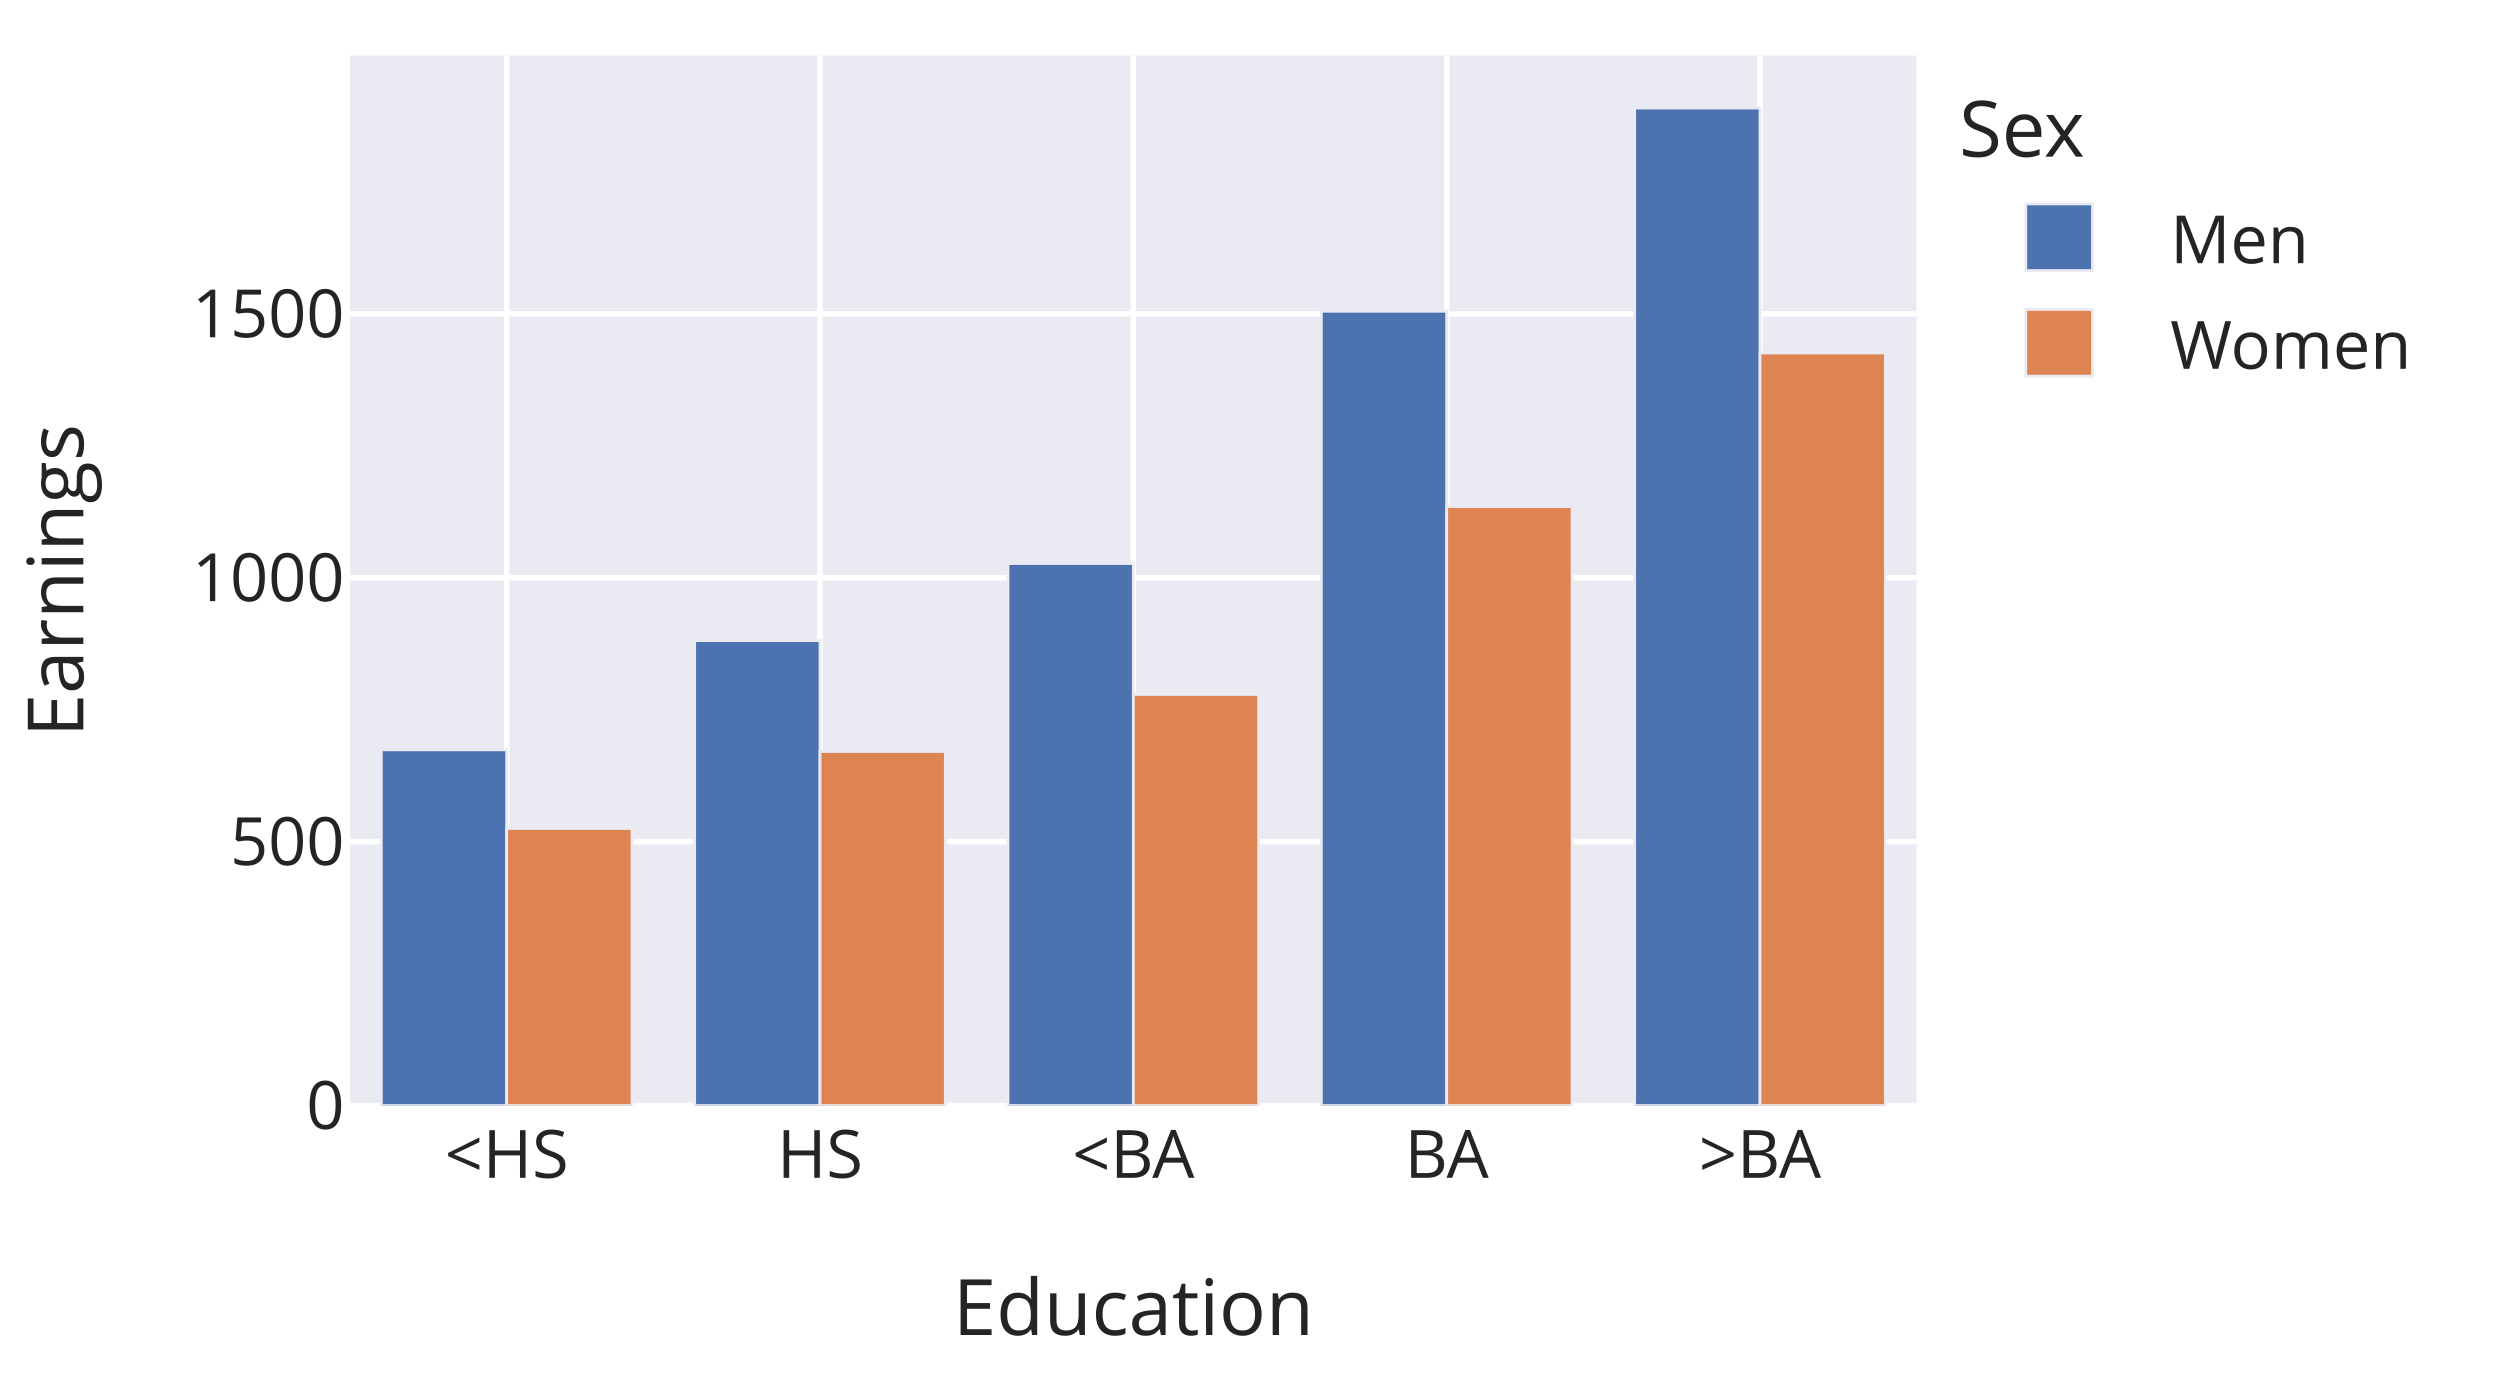
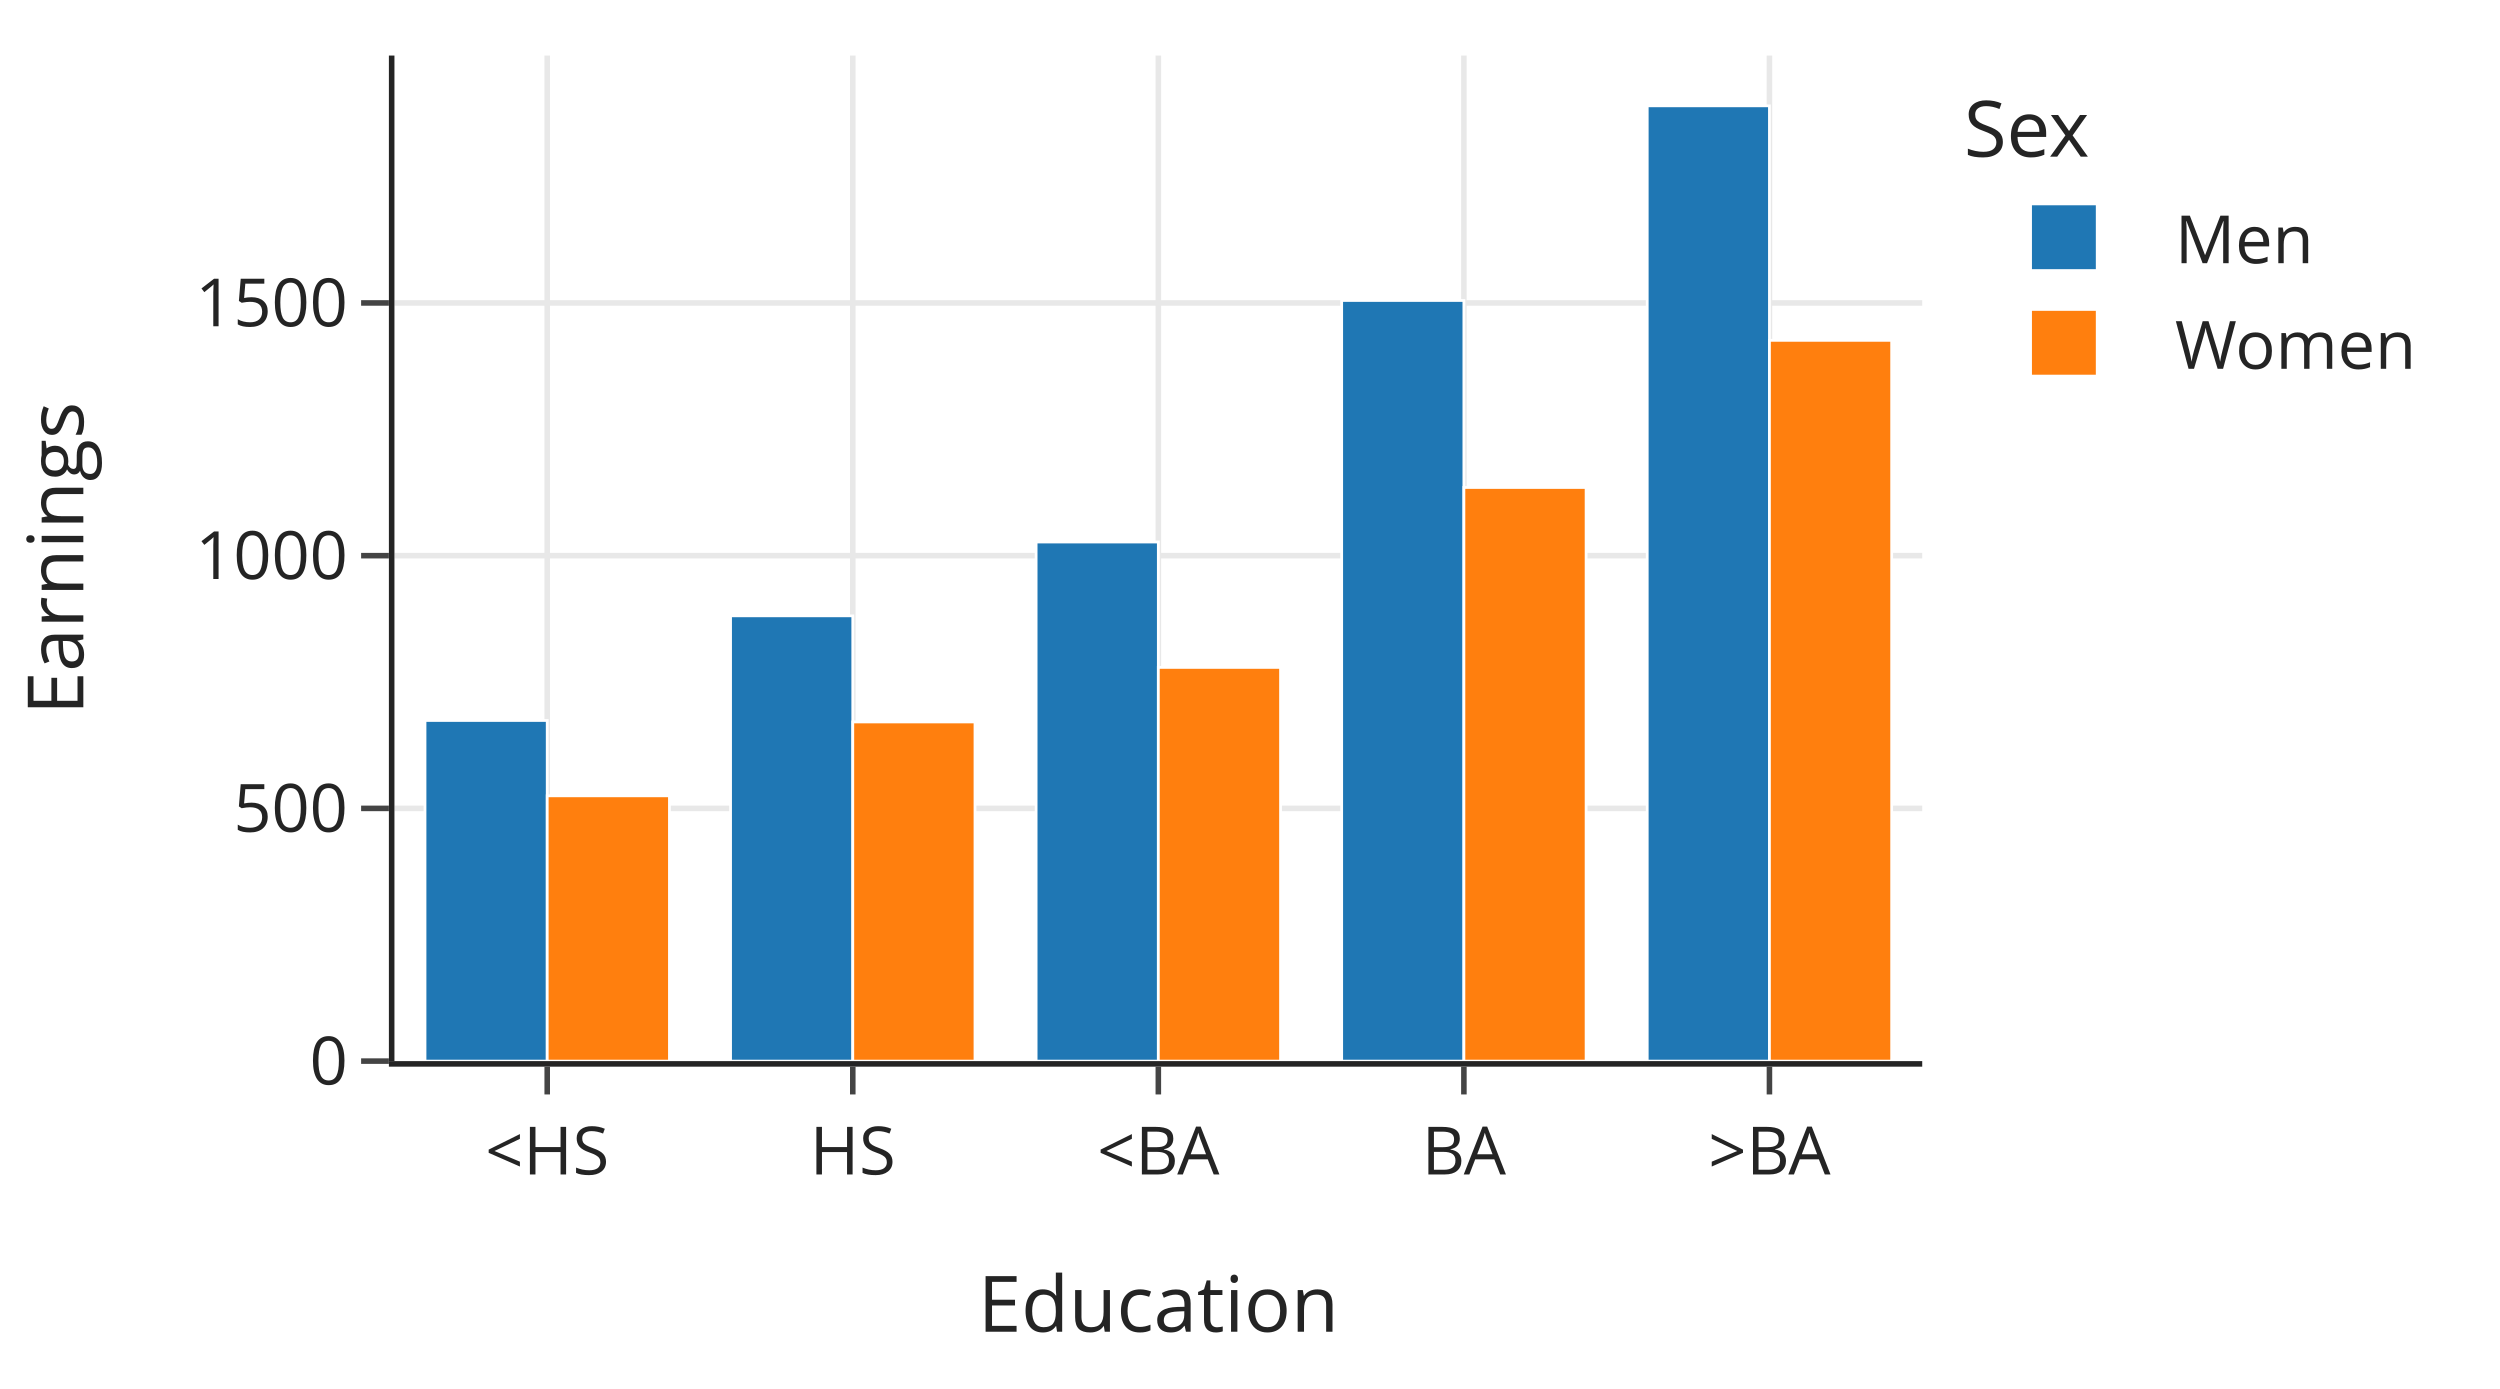
<svg xmlns="http://www.w3.org/2000/svg" class="main-svg" width="450" height="250" style="" viewBox="0 0 450 250">
  <rect x="0" y="0" width="450" height="250" style="fill: rgb(255, 255, 255); fill-opacity: 1;" />
-   <defs id="defs-af33bc">
+   <defs id="defs-7b4824">
    <g class="clips">
-       <clipPath id="clipaf33bcxyplot" class="plotclip">
-         <rect width="282" height="189" />
-       </clipPath>
-       <clipPath class="axesclip" id="clipaf33bcx">
-         <rect x="63" y="0" width="282" height="250" />
-       </clipPath>
-       <clipPath class="axesclip" id="clipaf33bcy">
-         <rect x="0" y="10" width="450" height="189" />
-       </clipPath>
-       <clipPath class="axesclip" id="clipaf33bcxy">
-         <rect x="63" y="10" width="282" height="189" />
+       <clipPath id="clip7b4824xyplot" class="plotclip">
+         <rect width="275" height="181" />
+       </clipPath>
+       <clipPath class="axesclip" id="clip7b4824x">
+         <rect x="71" y="0" width="275" height="250" />
+       </clipPath>
+       <clipPath class="axesclip" id="clip7b4824y">
+         <rect x="0" y="10" width="450" height="181" />
+       </clipPath>
+       <clipPath class="axesclip" id="clip7b4824xy">
+         <rect x="71" y="10" width="275" height="181" />
      </clipPath>
    </g>
    <g class="gradients" />
    <g class="patterns" />
  </defs>
-   <g class="bglayer">
-     <rect class="bg" x="63" y="10" width="282" height="189" style="fill: rgb(234, 234, 242); fill-opacity: 1; stroke-width: 0;" />
-   </g>
+   <g class="bglayer" />
  <g class="layer-below">
    <g class="imagelayer" />
    <g class="shapelayer" />
  </g>
  <g class="cartesianlayer">
    <g class="subplot xy">
      <g class="layer-subplot">
        <g class="shapelayer" />
        <g class="imagelayer" />
      </g>
      <g class="gridlayer">
        <g class="x">
-           <path class="xgrid crisp" transform="translate(91.2,0)" d="M0,10v189" style="stroke: rgb(255, 255, 255); stroke-opacity: 1; stroke-width: 1px;" />
-           <path class="xgrid crisp" transform="translate(147.6,0)" d="M0,10v189" style="stroke: rgb(255, 255, 255); stroke-opacity: 1; stroke-width: 1px;" />
-           <path class="xgrid crisp" transform="translate(204,0)" d="M0,10v189" style="stroke: rgb(255, 255, 255); stroke-opacity: 1; stroke-width: 1px;" />
-           <path class="xgrid crisp" transform="translate(260.4,0)" d="M0,10v189" style="stroke: rgb(255, 255, 255); stroke-opacity: 1; stroke-width: 1px;" />
-           <path class="xgrid crisp" transform="translate(316.8,0)" d="M0,10v189" style="stroke: rgb(255, 255, 255); stroke-opacity: 1; stroke-width: 1px;" />
+           <path class="xgrid crisp" transform="translate(98.5,0)" d="M0,10v181" style="stroke: rgb(232, 232, 232); stroke-opacity: 1; stroke-width: 1px;" />
+           <path class="xgrid crisp" transform="translate(153.5,0)" d="M0,10v181" style="stroke: rgb(232, 232, 232); stroke-opacity: 1; stroke-width: 1px;" />
+           <path class="xgrid crisp" transform="translate(208.5,0)" d="M0,10v181" style="stroke: rgb(232, 232, 232); stroke-opacity: 1; stroke-width: 1px;" />
+           <path class="xgrid crisp" transform="translate(263.5,0)" d="M0,10v181" style="stroke: rgb(232, 232, 232); stroke-opacity: 1; stroke-width: 1px;" />
+           <path class="xgrid crisp" transform="translate(318.5,0)" d="M0,10v181" style="stroke: rgb(232, 232, 232); stroke-opacity: 1; stroke-width: 1px;" />
        </g>
        <g class="y">
-           <path class="ygrid crisp" transform="translate(0,151.5)" d="M63,0h282" style="stroke: rgb(255, 255, 255); stroke-opacity: 1; stroke-width: 1px;" />
-           <path class="ygrid crisp" transform="translate(0,104)" d="M63,0h282" style="stroke: rgb(255, 255, 255); stroke-opacity: 1; stroke-width: 1px;" />
-           <path class="ygrid crisp" transform="translate(0,56.5)" d="M63,0h282" style="stroke: rgb(255, 255, 255); stroke-opacity: 1; stroke-width: 1px;" />
-         </g>
-       </g>
-       <g class="zerolinelayer">
-         <path class="yzl zl crisp" transform="translate(0,199)" d="M63,0h282" style="stroke: rgb(255, 255, 255); stroke-opacity: 1; stroke-width: 1px;" />
-       </g>
+           <path class="ygrid crisp" transform="translate(0,145.51)" d="M71,0h275" style="stroke: rgb(232, 232, 232); stroke-opacity: 1; stroke-width: 1px;" />
+           <path class="ygrid crisp" transform="translate(0,100.02)" d="M71,0h275" style="stroke: rgb(232, 232, 232); stroke-opacity: 1; stroke-width: 1px;" />
+           <path class="ygrid crisp" transform="translate(0,54.53)" d="M71,0h275" style="stroke: rgb(232, 232, 232); stroke-opacity: 1; stroke-width: 1px;" />
+         </g>
+       </g>
+       <g class="zerolinelayer" />
      <path class="xlines-below" />
      <path class="ylines-below" />
      <g class="overlines-below" />
      <g class="xaxislayer-below" />
      <g class="yaxislayer-below" />
      <g class="overaxes-below" />
-       <g class="plot" transform="translate(63,10)" clip-path="url(#clipaf33bcxyplot)">
+       <g class="plot" transform="translate(71,10)" clip-path="url(#clip7b4824xyplot)">
        <g class="barlayer mlayer">
          <g class="trace bars" style="opacity: 1;">
            <g class="points">
              <g class="point">
-                 <path d="M5.64,189V124.97H28.2V189Z" style="vector-effect: non-scaling-stroke; opacity: 1; stroke-width: 0.5px; fill: rgb(76, 114, 176); fill-opacity: 1; stroke: rgb(234, 234, 242); stroke-opacity: 1;" />
-               </g>
-               <g class="point">
-                 <path d="M62.04,189V105.31H84.6V189Z" style="vector-effect: non-scaling-stroke; opacity: 1; stroke-width: 0.5px; fill: rgb(76, 114, 176); fill-opacity: 1; stroke: rgb(234, 234, 242); stroke-opacity: 1;" />
-               </g>
-               <g class="point">
-                 <path d="M118.44,189V91.44H141V189Z" style="vector-effect: non-scaling-stroke; opacity: 1; stroke-width: 0.5px; fill: rgb(76, 114, 176); fill-opacity: 1; stroke: rgb(234, 234, 242); stroke-opacity: 1;" />
-               </g>
-               <g class="point">
-                 <path d="M174.84,189V46.03H197.4V189Z" style="vector-effect: non-scaling-stroke; opacity: 1; stroke-width: 0.5px; fill: rgb(76, 114, 176); fill-opacity: 1; stroke: rgb(234, 234, 242); stroke-opacity: 1;" />
-               </g>
-               <g class="point">
-                 <path d="M231.24,189V9.45H253.8V189Z" style="vector-effect: non-scaling-stroke; opacity: 1; stroke-width: 0.5px; fill: rgb(76, 114, 176); fill-opacity: 1; stroke: rgb(234, 234, 242); stroke-opacity: 1;" />
+                 <path d="M5.5,181V119.68H27.5V181Z" style="vector-effect: non-scaling-stroke; opacity: 1; stroke-width: 0.5px; fill: rgb(31, 119, 180); fill-opacity: 1; stroke: rgb(255, 255, 255); stroke-opacity: 1;" />
+               </g>
+               <g class="point">
+                 <path d="M60.5,181V100.85H82.5V181Z" style="vector-effect: non-scaling-stroke; opacity: 1; stroke-width: 0.5px; fill: rgb(31, 119, 180); fill-opacity: 1; stroke: rgb(255, 255, 255); stroke-opacity: 1;" />
+               </g>
+               <g class="point">
+                 <path d="M115.5,181V87.56H137.5V181Z" style="vector-effect: non-scaling-stroke; opacity: 1; stroke-width: 0.5px; fill: rgb(31, 119, 180); fill-opacity: 1; stroke: rgb(255, 255, 255); stroke-opacity: 1;" />
+               </g>
+               <g class="point">
+                 <path d="M170.5,181V44.08H192.5V181Z" style="vector-effect: non-scaling-stroke; opacity: 1; stroke-width: 0.5px; fill: rgb(31, 119, 180); fill-opacity: 1; stroke: rgb(255, 255, 255); stroke-opacity: 1;" />
+               </g>
+               <g class="point">
+                 <path d="M225.5,181V9.05H247.5V181Z" style="vector-effect: non-scaling-stroke; opacity: 1; stroke-width: 0.5px; fill: rgb(31, 119, 180); fill-opacity: 1; stroke: rgb(255, 255, 255); stroke-opacity: 1;" />
              </g>
            </g>
          </g>
          <g class="trace bars" style="opacity: 1;">
            <g class="points">
              <g class="point">
-                 <path d="M28.2,189V139.13H50.76V189Z" style="vector-effect: non-scaling-stroke; opacity: 1; stroke-width: 0.5px; fill: rgb(221, 132, 82); fill-opacity: 1; stroke: rgb(234, 234, 242); stroke-opacity: 1;" />
-               </g>
-               <g class="point">
-                 <path d="M84.6,189V125.26H107.16V189Z" style="vector-effect: non-scaling-stroke; opacity: 1; stroke-width: 0.5px; fill: rgb(221, 132, 82); fill-opacity: 1; stroke: rgb(234, 234, 242); stroke-opacity: 1;" />
-               </g>
-               <g class="point">
-                 <path d="M141,189V115H163.56V189Z" style="vector-effect: non-scaling-stroke; opacity: 1; stroke-width: 0.5px; fill: rgb(221, 132, 82); fill-opacity: 1; stroke: rgb(234, 234, 242); stroke-opacity: 1;" />
-               </g>
-               <g class="point">
-                 <path d="M197.4,189V81.18H219.96V189Z" style="vector-effect: non-scaling-stroke; opacity: 1; stroke-width: 0.5px; fill: rgb(221, 132, 82); fill-opacity: 1; stroke: rgb(234, 234, 242); stroke-opacity: 1;" />
-               </g>
-               <g class="point">
-                 <path d="M253.8,189V53.53H276.36V189Z" style="vector-effect: non-scaling-stroke; opacity: 1; stroke-width: 0.5px; fill: rgb(221, 132, 82); fill-opacity: 1; stroke: rgb(234, 234, 242); stroke-opacity: 1;" />
+                 <path d="M27.5,181V133.24H49.5V181Z" style="vector-effect: non-scaling-stroke; opacity: 1; stroke-width: 0.5px; fill: rgb(255, 127, 14); fill-opacity: 1; stroke: rgb(255, 255, 255); stroke-opacity: 1;" />
+               </g>
+               <g class="point">
+                 <path d="M82.5,181V119.95H104.5V181Z" style="vector-effect: non-scaling-stroke; opacity: 1; stroke-width: 0.5px; fill: rgb(255, 127, 14); fill-opacity: 1; stroke: rgb(255, 255, 255); stroke-opacity: 1;" />
+               </g>
+               <g class="point">
+                 <path d="M137.5,181V110.13H159.5V181Z" style="vector-effect: non-scaling-stroke; opacity: 1; stroke-width: 0.5px; fill: rgb(255, 127, 14); fill-opacity: 1; stroke: rgb(255, 255, 255); stroke-opacity: 1;" />
+               </g>
+               <g class="point">
+                 <path d="M192.5,181V77.74H214.5V181Z" style="vector-effect: non-scaling-stroke; opacity: 1; stroke-width: 0.5px; fill: rgb(255, 127, 14); fill-opacity: 1; stroke: rgb(255, 255, 255); stroke-opacity: 1;" />
+               </g>
+               <g class="point">
+                 <path d="M247.5,181V51.26H269.5V181Z" style="vector-effect: non-scaling-stroke; opacity: 1; stroke-width: 0.5px; fill: rgb(255, 127, 14); fill-opacity: 1; stroke: rgb(255, 255, 255); stroke-opacity: 1;" />
              </g>
            </g>
          </g>
        </g>
      </g>
      <g class="overplot" />
-       <path class="xlines-above crisp" d="M0,0" style="fill: none;" />
-       <path class="ylines-above crisp" d="M0,0" style="fill: none;" />
+       <path class="xlines-above crisp" d="M70,191.5H346" style="fill: none; stroke-width: 1px; stroke: rgb(36, 36, 36); stroke-opacity: 1;" />
+       <path class="ylines-above crisp" d="M70.5,10V191" style="fill: none; stroke-width: 1px; stroke: rgb(36, 36, 36); stroke-opacity: 1;" />
      <g class="overlines-above" />
      <g class="xaxislayer-above">
-         <g class="xtick">
-           <text text-anchor="middle" x="0" y="212" transform="translate(91.2,0)" style="font-family: 'Open Sans', verdana, arial, sans-serif; font-size: 12px; fill: rgb(36, 36, 36); fill-opacity: 1; white-space: pre; opacity: 1;">&lt;HS</text>
-         </g>
-         <g class="xtick">
-           <text text-anchor="middle" x="0" y="212" transform="translate(147.6,0)" style="font-family: 'Open Sans', verdana, arial, sans-serif; font-size: 12px; fill: rgb(36, 36, 36); fill-opacity: 1; white-space: pre; opacity: 1;">HS</text>
-         </g>
-         <g class="xtick">
-           <text text-anchor="middle" x="0" y="212" transform="translate(204,0)" style="font-family: 'Open Sans', verdana, arial, sans-serif; font-size: 12px; fill: rgb(36, 36, 36); fill-opacity: 1; white-space: pre; opacity: 1;">&lt;BA</text>
-         </g>
-         <g class="xtick">
-           <text text-anchor="middle" x="0" y="212" transform="translate(260.4,0)" style="font-family: 'Open Sans', verdana, arial, sans-serif; font-size: 12px; fill: rgb(36, 36, 36); fill-opacity: 1; white-space: pre; opacity: 1;">BA</text>
-         </g>
-         <g class="xtick">
-           <text text-anchor="middle" x="0" y="212" transform="translate(316.8,0)" style="font-family: 'Open Sans', verdana, arial, sans-serif; font-size: 12px; fill: rgb(36, 36, 36); fill-opacity: 1; white-space: pre; opacity: 1;">&gt;BA</text>
+         <path class="xtick ticks crisp" d="M0,192v5" transform="translate(98.5,0)" style="stroke: rgb(68, 68, 68); stroke-opacity: 1; stroke-width: 1px;" />
+         <path class="xtick ticks crisp" d="M0,192v5" transform="translate(153.5,0)" style="stroke: rgb(68, 68, 68); stroke-opacity: 1; stroke-width: 1px;" />
+         <path class="xtick ticks crisp" d="M0,192v5" transform="translate(208.5,0)" style="stroke: rgb(68, 68, 68); stroke-opacity: 1; stroke-width: 1px;" />
+         <path class="xtick ticks crisp" d="M0,192v5" transform="translate(263.5,0)" style="stroke: rgb(68, 68, 68); stroke-opacity: 1; stroke-width: 1px;" />
+         <path class="xtick ticks crisp" d="M0,192v5" transform="translate(318.5,0)" style="stroke: rgb(68, 68, 68); stroke-opacity: 1; stroke-width: 1px;" />
+         <g class="xtick">
+           <text text-anchor="middle" x="0" y="211.4" transform="translate(98.5,0)" style="font-family: 'Open Sans', verdana, arial, sans-serif; font-size: 12px; fill: rgb(36, 36, 36); fill-opacity: 1; white-space: pre; opacity: 1;">&lt;HS</text>
+         </g>
+         <g class="xtick">
+           <text text-anchor="middle" x="0" y="211.4" transform="translate(153.5,0)" style="font-family: 'Open Sans', verdana, arial, sans-serif; font-size: 12px; fill: rgb(36, 36, 36); fill-opacity: 1; white-space: pre; opacity: 1;">HS</text>
+         </g>
+         <g class="xtick">
+           <text text-anchor="middle" x="0" y="211.4" transform="translate(208.5,0)" style="font-family: 'Open Sans', verdana, arial, sans-serif; font-size: 12px; fill: rgb(36, 36, 36); fill-opacity: 1; white-space: pre; opacity: 1;">&lt;BA</text>
+         </g>
+         <g class="xtick">
+           <text text-anchor="middle" x="0" y="211.4" transform="translate(263.5,0)" style="font-family: 'Open Sans', verdana, arial, sans-serif; font-size: 12px; fill: rgb(36, 36, 36); fill-opacity: 1; white-space: pre; opacity: 1;">BA</text>
+         </g>
+         <g class="xtick">
+           <text text-anchor="middle" x="0" y="211.4" transform="translate(318.5,0)" style="font-family: 'Open Sans', verdana, arial, sans-serif; font-size: 12px; fill: rgb(36, 36, 36); fill-opacity: 1; white-space: pre; opacity: 1;">&gt;BA</text>
        </g>
      </g>
      <g class="yaxislayer-above">
-         <g class="ytick">
-           <text text-anchor="end" x="62" y="4.2" transform="translate(0,199)" style="font-family: 'Open Sans', verdana, arial, sans-serif; font-size: 12px; fill: rgb(36, 36, 36); fill-opacity: 1; white-space: pre; opacity: 1;">0</text>
-         </g>
-         <g class="ytick">
-           <text text-anchor="end" x="62" y="4.2" style="font-family: 'Open Sans', verdana, arial, sans-serif; font-size: 12px; fill: rgb(36, 36, 36); fill-opacity: 1; white-space: pre; opacity: 1;" transform="translate(0,151.5)">500</text>
-         </g>
-         <g class="ytick">
-           <text text-anchor="end" x="62" y="4.2" style="font-family: 'Open Sans', verdana, arial, sans-serif; font-size: 12px; fill: rgb(36, 36, 36); fill-opacity: 1; white-space: pre; opacity: 1;" transform="translate(0,104)">1000</text>
-         </g>
-         <g class="ytick">
-           <text text-anchor="end" x="62" y="4.2" style="font-family: 'Open Sans', verdana, arial, sans-serif; font-size: 12px; fill: rgb(36, 36, 36); fill-opacity: 1; white-space: pre; opacity: 1;" transform="translate(0,56.5)">1500</text>
+         <path class="ytick ticks crisp" d="M70,0h-5" transform="translate(0,191)" style="stroke: rgb(68, 68, 68); stroke-opacity: 1; stroke-width: 1px;" />
+         <path class="ytick ticks crisp" d="M70,0h-5" transform="translate(0,145.51)" style="stroke: rgb(68, 68, 68); stroke-opacity: 1; stroke-width: 1px;" />
+         <path class="ytick ticks crisp" d="M70,0h-5" transform="translate(0,100.02)" style="stroke: rgb(68, 68, 68); stroke-opacity: 1; stroke-width: 1px;" />
+         <path class="ytick ticks crisp" d="M70,0h-5" transform="translate(0,54.53)" style="stroke: rgb(68, 68, 68); stroke-opacity: 1; stroke-width: 1px;" />
+         <g class="ytick">
+           <text text-anchor="end" x="62.6" y="4.2" transform="translate(0,191)" style="font-family: 'Open Sans', verdana, arial, sans-serif; font-size: 12px; fill: rgb(36, 36, 36); fill-opacity: 1; white-space: pre; opacity: 1;">0</text>
+         </g>
+         <g class="ytick">
+           <text text-anchor="end" x="62.6" y="4.2" style="font-family: 'Open Sans', verdana, arial, sans-serif; font-size: 12px; fill: rgb(36, 36, 36); fill-opacity: 1; white-space: pre; opacity: 1;" transform="translate(0,145.51)">500</text>
+         </g>
+         <g class="ytick">
+           <text text-anchor="end" x="62.6" y="4.2" style="font-family: 'Open Sans', verdana, arial, sans-serif; font-size: 12px; fill: rgb(36, 36, 36); fill-opacity: 1; white-space: pre; opacity: 1;" transform="translate(0,100.02)">1000</text>
+         </g>
+         <g class="ytick">
+           <text text-anchor="end" x="62.6" y="4.2" style="font-family: 'Open Sans', verdana, arial, sans-serif; font-size: 12px; fill: rgb(36, 36, 36); fill-opacity: 1; white-space: pre; opacity: 1;" transform="translate(0,54.53)">1500</text>
        </g>
      </g>
      <g class="overaxes-above" />
    </g>
  </g>
  <g class="polarlayer" />
  <g class="smithlayer" />
  <g class="ternarylayer" />
  <g class="geolayer" />
  <g class="funnelarealayer" />
  <g class="pielayer" />
  <g class="iciclelayer" />
  <g class="treemaplayer" />
  <g class="sunburstlayer" />
  <g class="glimages" />
-   <defs id="topdefs-af33bc">
+   <defs id="topdefs-7b4824">
    <g class="clips" />
-     <clipPath id="legendaf33bc">
+     <clipPath id="legend7b4824">
      <rect width="89" height="67" x="0" y="0" />
    </clipPath>
  </defs>
  <g class="layer-above">
    <g class="imagelayer" />
    <g class="shapelayer" />
  </g>
  <g class="infolayer">
-     <g class="legend" pointer-events="all" transform="translate(350.64,10)">
-       <rect class="bg" shape-rendering="crispEdges" style="stroke: rgb(68, 68, 68); stroke-opacity: 1; fill: rgb(255, 255, 255); fill-opacity: 1; stroke-width: 0px;" width="89" height="67" x="0" y="0" />
-       <g class="scrollbox" transform="" clip-path="url(#legendaf33bc)">
+     <g class="legend" pointer-events="all" transform="translate(351.5,10)">
+       <rect class="bg" shape-rendering="crispEdges" width="89" height="67" x="0" y="0" style="stroke: rgb(68, 68, 68); stroke-opacity: 1; fill: rgb(255, 255, 255); fill-opacity: 1; stroke-width: 0px;" />
+       <g class="scrollbox" transform="" clip-path="url(#legend7b4824)">
        <text class="legendtitletext" text-anchor="start" x="2" y="18.2" style="font-family: 'Open Sans', verdana, arial, sans-serif; font-size: 14px; fill: rgb(36, 36, 36); fill-opacity: 1; white-space: pre;">Sex</text>
        <g class="groups" transform="">
          <g class="traces" transform="translate(0,32.7)" style="opacity: 1;">
            <text class="legendtext" text-anchor="start" x="40" y="4.68" style="font-family: 'Open Sans', verdana, arial, sans-serif; font-size: 12px; fill: rgb(36, 36, 36); fill-opacity: 1; white-space: pre;">Men</text>
            <g class="layers" style="opacity: 1;">
              <g class="legendfill" />
              <g class="legendlines" />
              <g class="legendsymbols">
                <g class="legendpoints">
-                   <path class="legendundefined" d="M6,6H-6V-6H6Z" transform="translate(20,0)" style="stroke-width: 0.5px; fill: rgb(76, 114, 176); fill-opacity: 1; stroke: rgb(234, 234, 242); stroke-opacity: 1;" />
+                   <path class="legendundefined" d="M6,6H-6V-6H6Z" transform="translate(20,0)" style="stroke-width: 0.5px; fill: rgb(31, 119, 180); fill-opacity: 1; stroke: rgb(255, 255, 255); stroke-opacity: 1;" />
                </g>
              </g>
            </g>
            <rect class="legendtoggle" x="0" y="-9.5" width="83.625" height="19" style="fill: rgb(0, 0, 0); fill-opacity: 0;" />
          </g>
        </g>
        <g class="groups" transform="">
          <g class="traces" transform="translate(0,51.7)" style="opacity: 1;">
            <text class="legendtext" text-anchor="start" x="40" y="4.68" style="font-family: 'Open Sans', verdana, arial, sans-serif; font-size: 12px; fill: rgb(36, 36, 36); fill-opacity: 1; white-space: pre;">Women</text>
            <g class="layers" style="opacity: 1;">
              <g class="legendfill" />
              <g class="legendlines" />
              <g class="legendsymbols">
                <g class="legendpoints">
-                   <path class="legendundefined" d="M6,6H-6V-6H6Z" transform="translate(20,0)" style="stroke-width: 0.5px; fill: rgb(221, 132, 82); fill-opacity: 1; stroke: rgb(234, 234, 242); stroke-opacity: 1;" />
+                   <path class="legendundefined" d="M6,6H-6V-6H6Z" transform="translate(20,0)" style="stroke-width: 0.5px; fill: rgb(255, 127, 14); fill-opacity: 1; stroke: rgb(255, 255, 255); stroke-opacity: 1;" />
                </g>
              </g>
            </g>
            <rect class="legendtoggle" x="0" y="-9.5" width="83.625" height="19" style="fill: rgb(0, 0, 0); fill-opacity: 0;" />
          </g>
        </g>
      </g>
-       <rect class="scrollbar" rx="20" ry="3" width="0" height="0" style="fill: rgb(128, 139, 164); fill-opacity: 1;" x="0" y="0" />
+       <rect class="scrollbar" rx="20" ry="3" width="0" height="0" x="0" y="0" style="fill: rgb(128, 139, 164); fill-opacity: 1;" />
    </g>
    <g class="g-gtitle" />
    <g class="g-xtitle">
-       <text class="xtitle" x="204" y="240.3" text-anchor="middle" style="font-family: 'Open Sans', verdana, arial, sans-serif; font-size: 14px; fill: rgb(36, 36, 36); opacity: 1; font-weight: normal; white-space: pre;">Education</text>
-     </g>
-     <g class="g-ytitle" transform="translate(5.25293,0)">
-       <text class="ytitle" transform="rotate(-90,9.746875,104.5)" x="9.747" y="104.5" text-anchor="middle" style="font-family: 'Open Sans', verdana, arial, sans-serif; font-size: 14px; fill: rgb(36, 36, 36); opacity: 1; font-weight: normal; white-space: pre;">Earnings</text>
+       <text class="xtitle" x="208.5" y="239.706" text-anchor="middle" style="font-family: 'Open Sans', verdana, arial, sans-serif; font-size: 14px; fill: rgb(36, 36, 36); opacity: 1; font-weight: normal; white-space: pre;">Education</text>
+     </g>
+     <g class="g-ytitle" transform="translate(4.65918,0)">
+       <text class="ytitle" transform="rotate(-90,10.34063,100.5)" x="10.341" y="100.5" text-anchor="middle" style="font-family: 'Open Sans', verdana, arial, sans-serif; font-size: 14px; fill: rgb(36, 36, 36); opacity: 1; font-weight: normal; white-space: pre;">Earnings</text>
    </g>
  </g>
</svg>
